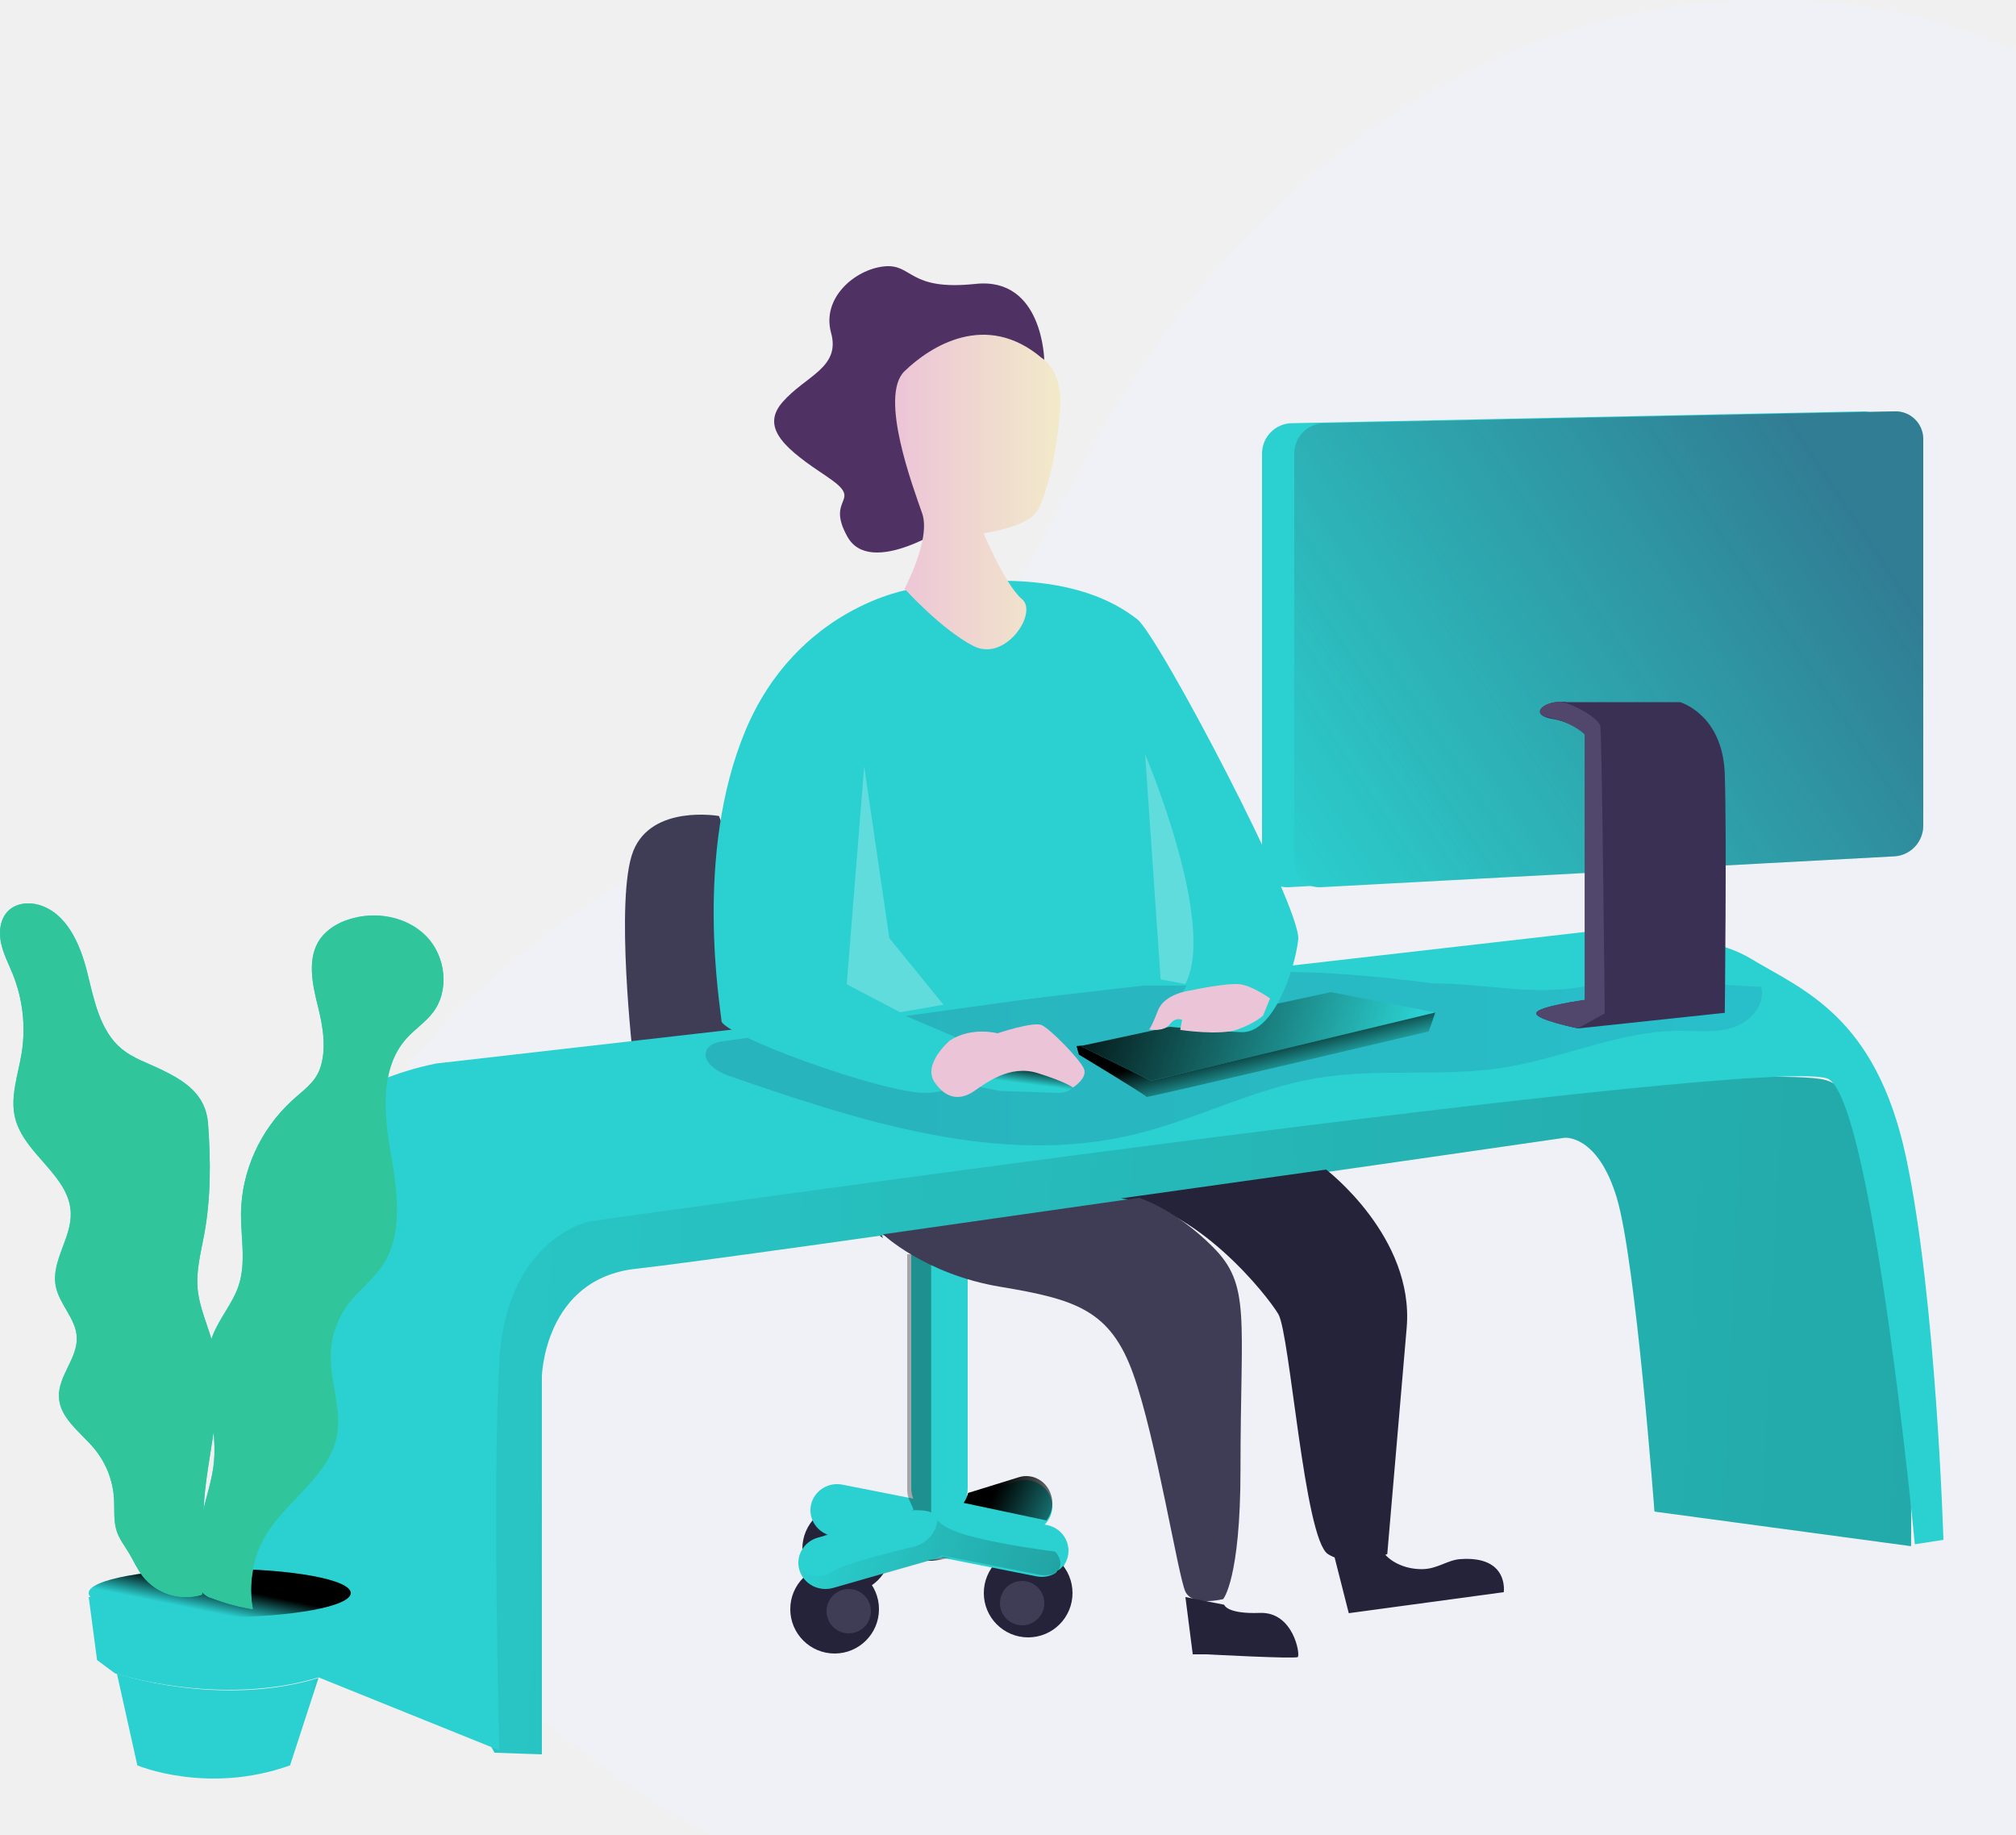
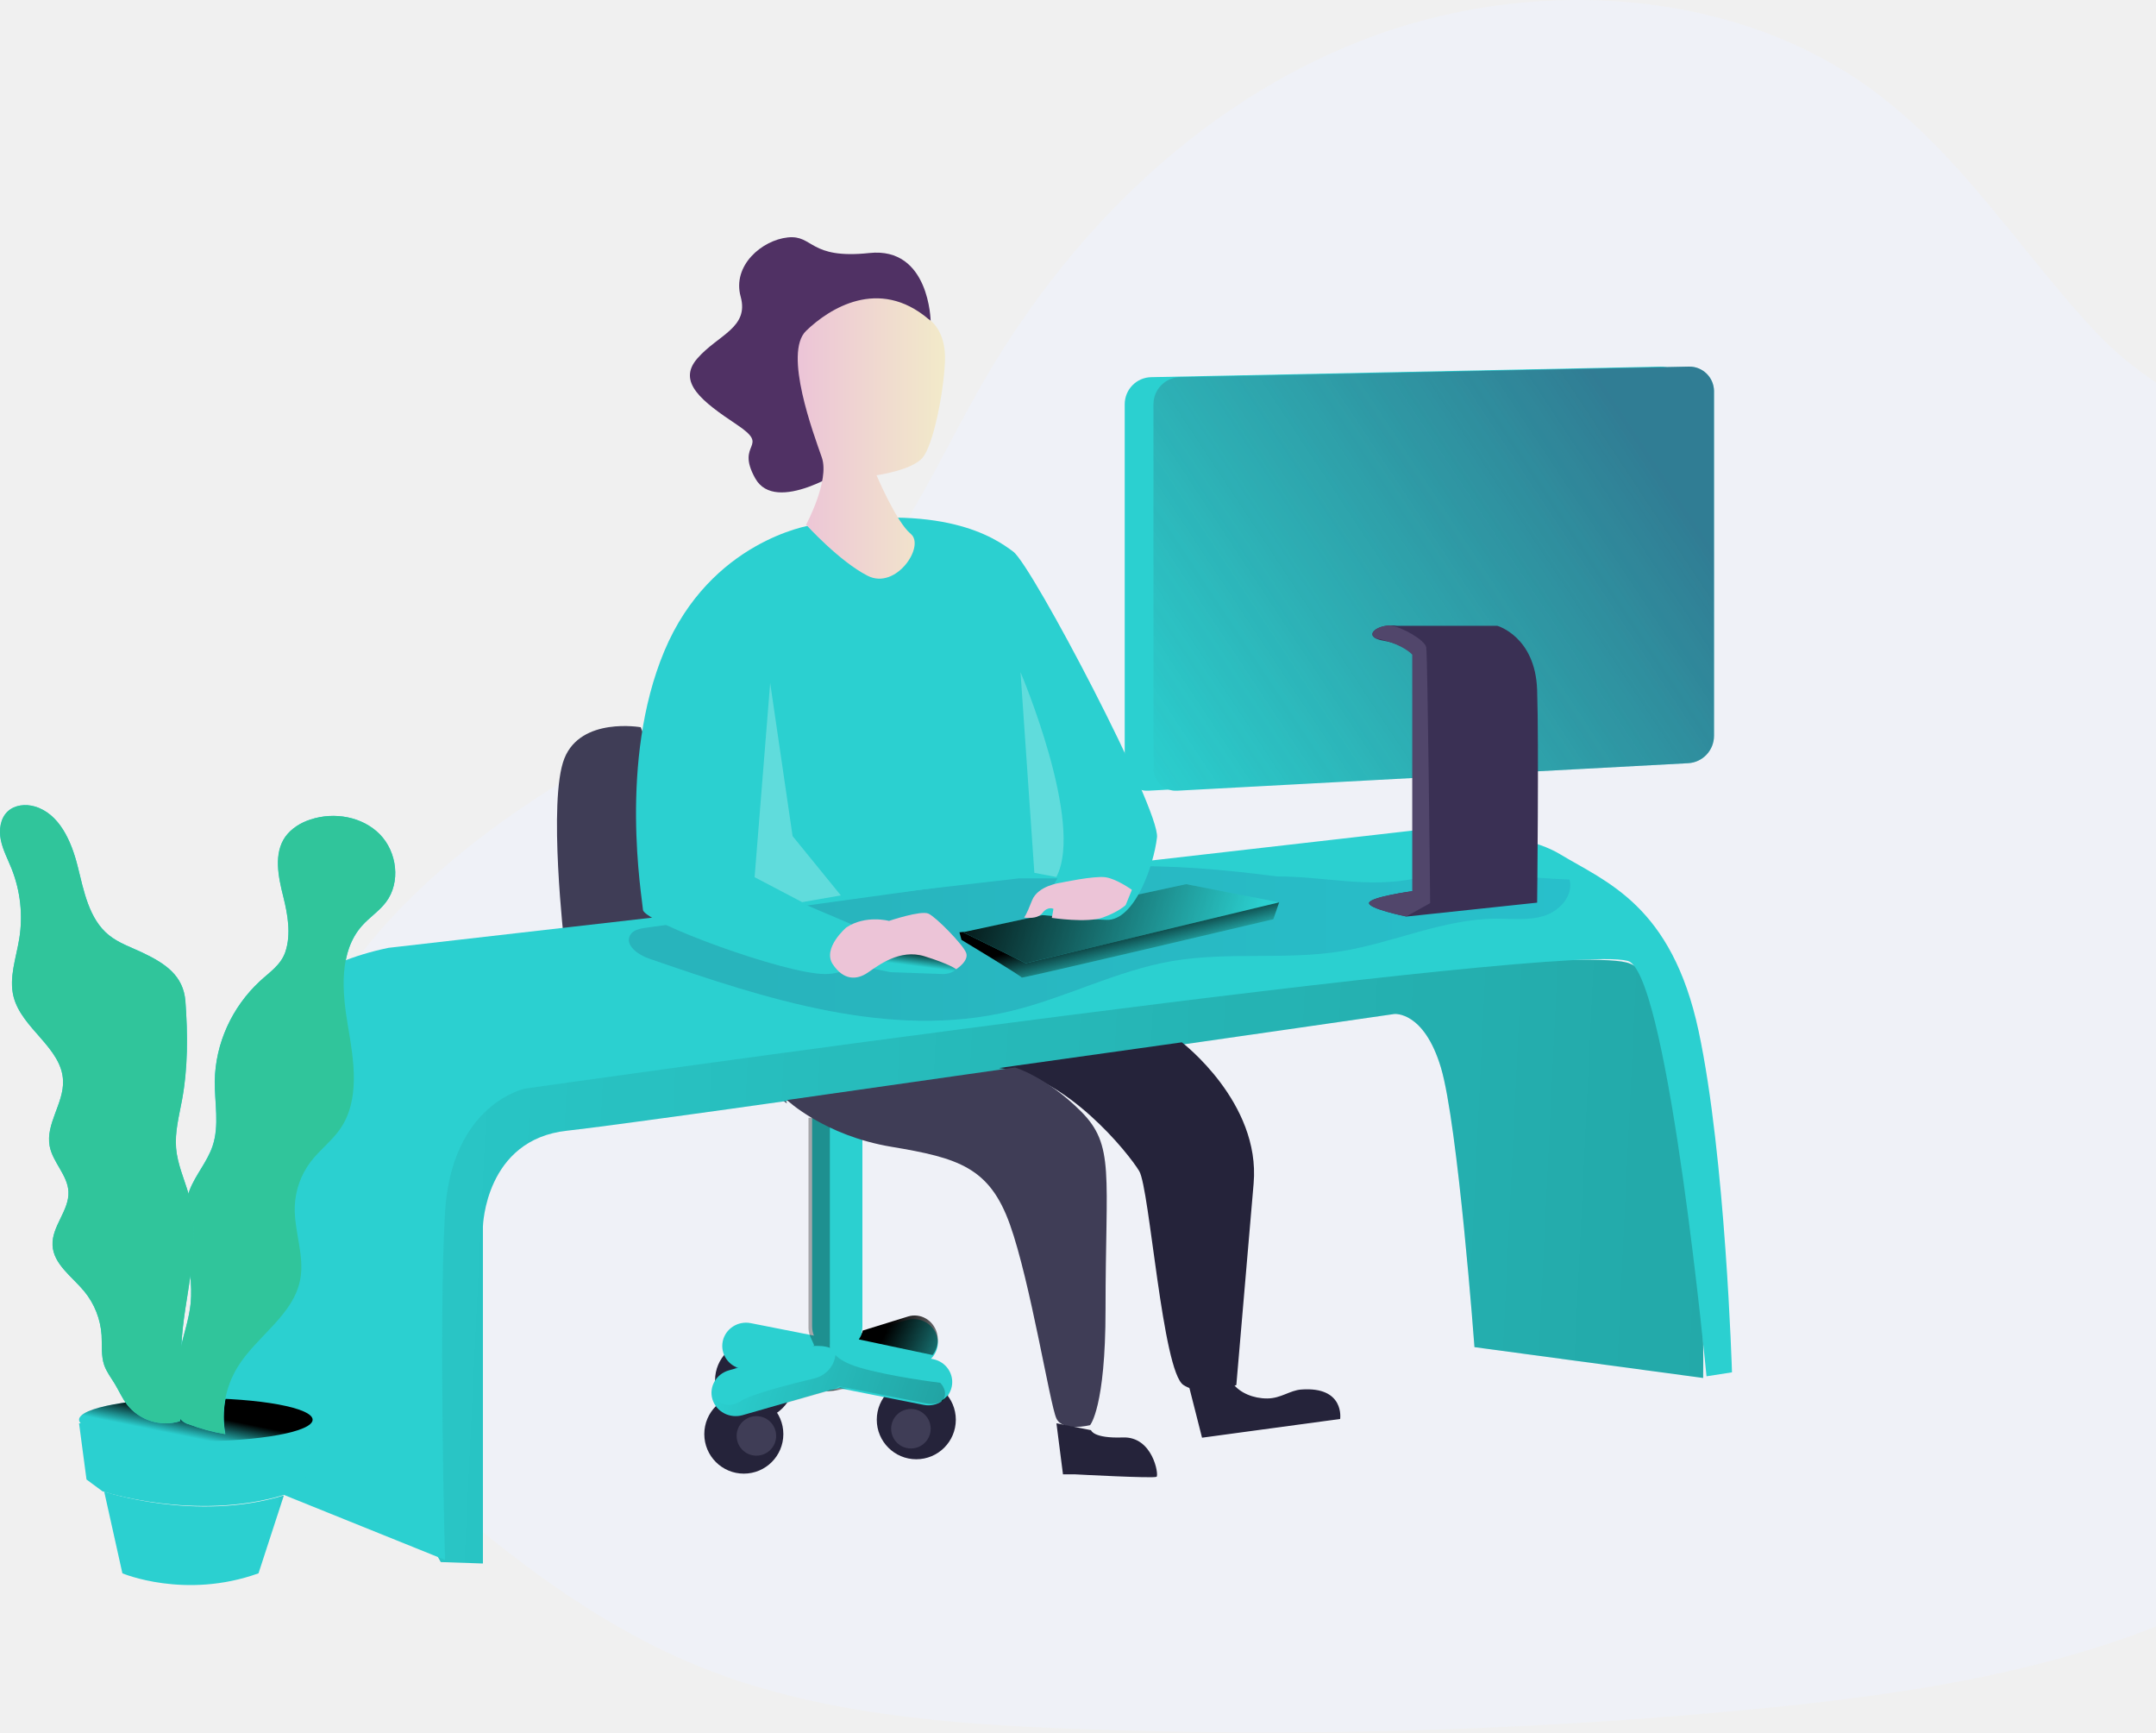
- <svg xmlns="http://www.w3.org/2000/svg" width="500" height="455">
+ <svg xmlns="http://www.w3.org/2000/svg" width="600" height="482">
  <defs>
    <linearGradient id="a" x1="0%" x2="100%" y1="50%" y2="50%">
      <stop offset="0%" stop-color="#183866" />
      <stop offset="100%" stop-color="#1A7FC1" />
    </linearGradient>
    <linearGradient id="b" x1="-.13%" x2="100%" y1="50.057%" y2="50.057%">
      <stop offset="0%" />
      <stop offset="99%" stop-opacity="0" />
    </linearGradient>
    <linearGradient id="c" x1="176.072%" x2="310.393%" y1="-566.037%" y2="-534.629%">
      <stop offset="0%" />
      <stop offset="99%" stop-opacity="0" />
    </linearGradient>
    <linearGradient id="d" x1="58.928%" x2="52.269%" y1="-257.998%" y2="-277.344%">
      <stop offset="0%" />
      <stop offset="99%" stop-opacity="0" />
    </linearGradient>
    <linearGradient id="e" x1="156.099%" x2="8.109%" y1="-63.273%" y2="-76.114%">
      <stop offset="0%" />
      <stop offset="99%" stop-opacity="0" />
    </linearGradient>
    <linearGradient id="f" x1="2361.044%" x2="2162.651%" y1="-16584.906%" y2="-16647.547%">
      <stop offset="0%" />
      <stop offset="99%" stop-opacity="0" />
    </linearGradient>
    <linearGradient id="g" x1="241.391%" x2="133.142%" y1="-426.052%" y2="-412.195%">
      <stop offset="0%" />
      <stop offset="99%" stop-opacity="0" />
    </linearGradient>
    <linearGradient id="h" x1="106.85%" x2="-35.821%" y1="22.502%" y2="19.27%">
      <stop offset="0%" />
      <stop offset="100%" stop-opacity="0" />
    </linearGradient>
    <linearGradient id="i" x1="14.169%" x2="114.168%" y1="-41.335%" y2="-41.335%">
      <stop offset="0%" stop-color="#183866" />
      <stop offset="100%" stop-color="#1A7FC1" />
    </linearGradient>
    <linearGradient id="j" x1="40.386%" x2="71.43%" y1="39.515%" y2="67.977%">
      <stop offset="0%" />
      <stop offset="99%" stop-opacity="0" />
    </linearGradient>
    <linearGradient id="k" x1="-12.531%" x2="93.689%" y1="44.923%" y2="53.42%">
      <stop offset="0%" />
      <stop offset="99%" stop-opacity="0" />
    </linearGradient>
    <linearGradient id="l" x1="53.702%" x2="43.721%" y1="42.271%" y2="80.595%">
      <stop offset="0%" />
      <stop offset="99%" stop-opacity="0" />
    </linearGradient>
    <linearGradient id="m" x1="190.926%" x2="102.154%" y1="-333.246%" y2="-335.028%">
      <stop offset="0%" />
      <stop offset="99%" stop-opacity="0" />
    </linearGradient>
    <linearGradient id="n" x1="168.578%" x2="111.53%" y1="-126.252%" y2="-126.942%">
      <stop offset="0%" />
      <stop offset="99%" stop-opacity="0" />
    </linearGradient>
    <linearGradient id="o" x1="56.989%" x2="28.128%" y1="43.618%" y2="69.958%">
      <stop offset="0%" />
      <stop offset="99%" stop-opacity="0" />
    </linearGradient>
    <linearGradient id="p" x1="58.095%" x2="57.212%" y1="-1473.571%" y2="-1370.204%">
      <stop offset="0%" />
      <stop offset="99%" stop-opacity="0" />
    </linearGradient>
    <linearGradient id="q" x1="-.04%" x2="99.996%" y1="49.993%" y2="49.993%">
      <stop offset="0%" stop-color="#ECC4D7" />
      <stop offset="42%" stop-color="#EFD4D1" />
      <stop offset="100%" stop-color="#F2EAC9" />
    </linearGradient>
    <linearGradient id="r" x1="99.032%" x2="199.03%" y1="-163.287%" y2="-163.287%">
      <stop offset="0%" stop-color="#ECC4D7" />
      <stop offset="42%" stop-color="#EFD4D1" />
      <stop offset="100%" stop-color="#F2EAC9" />
    </linearGradient>
    <linearGradient id="s" x1="124.306%" x2="224.306%" y1="-84.564%" y2="-84.564%">
      <stop offset="0%" stop-color="#ECC4D7" />
      <stop offset="42%" stop-color="#EFD4D1" />
      <stop offset="100%" stop-color="#F2EAC9" />
    </linearGradient>
    <linearGradient id="t" x1="128.89%" x2="24.06%" y1="100.36%" y2="153.095%">
      <stop offset="0%" stop-color="#362958" stop-opacity=".501" />
      <stop offset="100%" stop-color="#34313D" stop-opacity="0" />
    </linearGradient>
    <linearGradient id="u" x1="3990.942%" x2="3874.36%" y1="-34225.187%" y2="-34268.317%">
      <stop offset="0%" />
      <stop offset="99%" stop-opacity="0" />
    </linearGradient>
  </defs>
  <g fill="none" fill-rule="nonzero">
    <path fill="#EFF1F7" d="M583.08 92.214c-20.973-22.385-37.208-49.107-62.275-67.375-39.374-28.754-96.041-31.558-142.08-13.494-46.04 18.063-81.905 54.474-105.544 95.703-12.435 21.692-22.202 45.354-40.423 63.08-15.403 14.976-35.648 24.531-54.843 34.938-30.948 16.733-60.752 36.952-80.78 64.695-20.026 27.743-28.98 64.18-16.178 95.446 8.633 21.097 26.022 37.883 43.836 53.081 20.964 17.869 43.496 34.601 69.5 45.248 32.555 13.246 68.694 16.094 104.134 17.442 62.828 2.38 125.757.601 188.319-5.323 51.23-4.844 104.011-13.113 146.874-39.88 60.043-37.484 91-106.163 97.97-173.51 2.836-26.936 2.118-54.928-8.964-79.92-26.504-59.78-98.017-45.798-139.547-90.131z" />
    <path fill="#3F3D56" d="M178.317 202.334s-16.6-2.947-21.25 8.669c-4.65 11.616 0 51.733 0 51.733L219 307l-40.683-104.666z" />
    <path fill="#2BD0D0" d="M256.202 379.727l-24.555 7.008c-3.568 1.01-7.31-.952-8.372-4.386-1.047-3.438.987-7.046 4.55-8.069l24.522-7.014c3.565-1.01 7.307.947 8.372 4.379 1.058 3.433-.96 7.045-4.517 8.082z" />
    <circle cx="255" cy="395" r="11" fill="#25233A" />
    <circle cx="253.5" cy="397.5" r="5.5" fill="#3F3D56" />
    <circle cx="210" cy="384" r="11" fill="#25233A" />
    <path fill="url(#a)" d="M214 384.5a5.5 5.5 0 11-11 0 5.5 5.5 0 0111 0z" />
    <circle cx="207" cy="399" r="11" fill="#25233A" />
    <path fill="#3F3D56" d="M216 399.5a5.5 5.5 0 11-11 0 5.5 5.5 0 0111 0z" />
    <path fill="#2BD0D0" d="M257.085 390.874l-50.787-10.046c-3.574-.717-5.884-4.13-5.168-7.636.732-3.5 4.21-5.764 7.785-5.066l50.787 10.027c3.574.717 5.884 4.13 5.168 7.637-.723 3.507-4.204 5.781-7.785 5.084z" />
    <path fill="#2BD0D0" d="M226 310h14v59c0 3.866-3.133 7-6.997 7a6.999 6.999 0 01-6.996-7v-59H226z" />
    <path fill="#2BD0D0" d="M231.187 386.708l-24.537 7.025c-3.568 1.014-7.314-.949-8.375-4.388-1.047-3.44.987-7.05 4.548-8.074l24.537-7.005c3.564-1.01 7.304.948 8.368 4.381 1.039 3.435-.99 7.034-4.541 8.06z" />
    <path fill="url(#b)" d="M236 386.26l-3.125.551a12.89 12.89 0 01-2.875.172l1.305-.228a10.302 10.302 0 002.507-.755l2.188.26z" />
    <path fill="url(#c)" d="M261 372.738a6.914 6.914 0 01-1.46 4.262L239 372.65a7.113 7.113 0 001.098-2.462l12.654-3.923a6.201 6.201 0 014.913.579c1.5.867 2.609 2.324 3.083 4.048.164.6.249 1.222.252 1.846z" />
    <path fill="url(#d)" d="M225.22 371.103a5.776 5.776 0 01-.22-1.58V311h5.943v63.07c-.059.31-.04.627.057.93a9.278 9.278 0 00-2.845-.511c-.69-.04-1.385-.04-2.076 0l.425-.1c.262-.04-.94-2.091-1.283-3.286z" opacity=".31" />
    <path fill="url(#e)" d="M262.289 389.8c-.97.523-2.061.797-3.17.796a7.063 7.063 0 01-1.33-.13l-22.407-4.406-1.867-.363a6.54 6.54 0 01-2.133 1.055l-1.11.317-23.025 6.666c-3.514 1.007-7.202-.943-8.247-4.362 1.997 1.805 5.029 1.973 7.223.401 2.811-1.896 14.002-4.743 20.341-6.257 2.996-.698 5.288-3.05 5.848-6 .016-.173.042-.346.08-.517 1.056 1.113 2.997 2.362 6.505 3.423 8.64 2.589 22.667 4.304 22.667 4.304s2.532 2.42.625 5.073z" opacity=".31" />
    <path fill="url(#f)" d="M264 388a7.624 7.624 0 01-2 2 119.75 119.75 0 002-2z" />
    <path fill="url(#g)" d="M226.3 370.559a6.82 6.82 0 001.7 3.13c-.21.039-.425.092-.641.151L206.088 380c-3.271-.813-5.426-3.865-5.044-7.146.381-3.28 3.181-5.781 6.556-5.854a7.14 7.14 0 011.35.132l17.35 3.427z" />
    <path fill="#503164" d="M259 89.407s-.276-20.805-17.075-19.01c-16.8 1.793-15.511-5.095-22.687-4.339-7.175.757-15.51 7.786-13.117 16.468 2.395 8.682-6.332 10.623-12.064 17.21-5.733 6.587 1.349 11.976 11.006 18.416 9.657 6.44-.6 4.773 5.125 14.955 5.726 10.181 25.107-2.825 25.107-2.825L259 89.407z" />
    <path fill="#2BD0D0" d="M122.664 434.601l11.73.399v-93.745s.59-24.241 23.452-26.673c22.861-2.431 230.196-32.466 230.196-32.466s8.218-.87 12.951 14.901c4.733 15.771 9.34 77.787 9.34 77.787l63.64 8.577s1.68-109.55-21.302-115.595c-22.981-6.045-323.522 24.76-323.522 24.76s-22.29 116.352-6.485 142.055z" />
    <path fill="url(#h)" d="M122.664 434.601l11.73.399v-93.745s.59-24.241 23.452-26.673c22.861-2.431 230.196-32.466 230.196-32.466s8.218-.87 12.951 14.901c4.733 15.771 9.34 77.787 9.34 77.787l63.64 8.577s1.68-109.55-21.302-115.595c-22.981-6.045-323.522 24.76-323.522 24.76s-22.29 116.352-6.485 142.055z" opacity=".197" />
    <path fill="#2BD0D0" d="M62 303.784s5.744-31.756 46.144-40.079l285.183-32.643s27.996-1.16 40.804 6.587c12.808 7.746 31.088 14.168 38.583 49.223 7.495 35.056 9.286 94.942 9.286 94.942l-7.09 1.1s-10.348-108.44-21.312-115.306c-10.963-6.865-307.402 35.255-307.402 35.255s-20.561 4.088-22.352 34.532c-1.79 30.443 0 96.605 0 96.605L62 409.057V303.784z" />
    <path fill="url(#i)" d="M355.425 243.844c-14.762-1.9-29.644-3.276-44.519-2.72-11.18.433-22.286 1.966-33.372 3.493l-97.775 13.503c-1.66.23-3.55.603-4.38 2.044-1.592 2.752 2.15 5.464 5.182 6.512 32.51 11.256 67.243 22.656 100.708 14.63 15.3-3.669 29.511-11.288 45.03-13.935 15.518-2.647 31.448-.21 46.933-2.706 14.557-2.345 28.417-9.009 43.172-9.074 4.525 0 9.183.577 13.475-.839 4.293-1.415 8.088-5.739 6.9-10.05-13.853-.478-29.404-3.007-42.992-.262-13.449 2.712-24.894-.596-38.362-.596z" opacity=".19" />
    <path fill="#2BD0D0" d="M267 259.38l.57 2.114s16.881 10.173 16.775 10.501c-.106.328 70.024-16.24 70.024-16.24L356 251l-89 8.38z" />
    <path fill="url(#j)" d="M267 259.38l.57 2.114s16.881 10.173 16.775 10.501c-.106.328 70.024-16.24 70.024-16.24L356 251l-89 8.38z" />
    <path fill="#2BD0D0" d="M268 259.364L330.107 246 356 251.054 285.442 268z" />
    <path fill="url(#k)" d="M268 259.364L330.107 246 356 251.054 285.442 268z" />
    <path fill="#2BD0D0" d="M247.832 270.484l14.457.512s3.672.228 4.62-2.717c.95-2.945-5.89-9.16-6.622-9.277-.733-.118-19.76 5.22-17.017 10.556l4.562.926z" />
    <path fill="url(#l)" d="M247.832 270.484l14.457.512s3.672.228 4.62-2.717c.95-2.945-5.89-9.16-6.622-9.277-.733-.118-19.76 5.22-17.017 10.556l4.562.926z" />
    <path fill="#2BD0D0" d="M79 416.056l-7.058 21.677c-20.473 7.351-37.88 0-37.88 0L29 415s25.535 8.56 50 1.056z" />
    <path fill="url(#m)" d="M79 416.056l-7.058 21.677c-20.473 7.351-37.88 0-37.88 0L29 415s25.535 8.56 50 1.056z" />
    <path fill="#2BD0D0" d="M87 396l-2.284 16.943-5.786 3.008c-24.648 7.42-50.415-1.038-50.415-1.038l-4.443-3.283L22 396h65z" />
    <path fill="url(#n)" d="M87 396l-2.284 16.943-5.786 3.008c-24.648 7.42-50.415-1.038-50.415-1.038l-4.443-3.283L22 396h65z" />
    <ellipse cx="54.5" cy="395" fill="#2BD0D0" rx="32.5" ry="6" />
    <ellipse cx="54.5" cy="395" fill="url(#o)" rx="32.5" ry="6" />
    <path fill="#2BD0D0" d="M39.641 265.03c-3.182-1.515-6.603-2.658-9.356-4.87-5.547-4.5-6.953-12.248-8.69-19.198-1.736-6.951-5.097-14.593-11.944-16.587-2.562-.737-5.567-.445-7.515 1.39-2.053 1.933-2.47 5.11-1.908 7.914.561 2.804 1.928 5.316 2.985 7.974a36.878 36.878 0 012.172 19.477c-.865 5.389-2.932 10.851-1.605 16.134 2.252 8.964 13.47 14.22 13.78 23.457.212 6.233-4.885 12.001-3.73 18.135.852 4.538 5.005 8.08 5.23 12.692.25 5.23-4.662 9.655-4.424 14.885.237 5.23 5.427 8.725 8.815 12.839a21.453 21.453 0 014.827 12.193c.178 2.791-.179 5.682.726 8.327.66 1.933 1.98 3.575 3.004 5.316 1.13 1.88 1.981 3.914 3.341 5.655a13.696 13.696 0 0014.725 4.651c1.05-6.95.132-14.04.423-21.065.574-13.609 5.691-27.324 2.416-40.535-1.201-4.844-3.512-9.443-3.922-14.413-.363-4.44.812-8.838 1.631-13.217 1.69-9.044 1.664-18.394.97-27.538-.547-7.256-5.618-10.599-11.95-13.616z" />
    <path fill="#2BD0D0" d="M59.752 300.767c-.053 6.062 1.33 12.33-.612 18.085-1.47 4.362-4.702 7.934-6.371 12.223-3.85 9.899 1.33 21 .273 31.57-.44 4.354-1.936 8.537-2.88 12.813a51.236 51.236 0 00-.851 16.485 4.17 4.17 0 003.325 4.342A51.942 51.942 0 0062.711 399a26.638 26.638 0 013.445-18.59c5.274-8.63 15.522-14.446 17.43-24.359 1.29-6.712-1.715-13.524-1.502-20.355a21.886 21.886 0 014.482-12.548c2.48-3.227 5.839-5.723 8.147-9.07 5.546-8.066 3.817-18.848 2.168-28.494-1.65-9.647-2.607-20.748 3.91-28.057 2.062-2.31 4.748-4.044 6.617-6.513 4.163-5.504 3.112-13.983-1.73-18.902-4.84-4.92-12.635-6.28-19.218-4.116a13.86 13.86 0 00-7.01 4.76c-3.325 4.714-1.995 11.154-.585 16.757 1.23 4.867 2.221 10.483.539 15.39-1.257 3.651-4.443 5.63-7.15 8.172a38.903 38.903 0 00-12.502 27.692z" />
    <path fill="#30C59B" d="M53.062 354.522c-.938 6.593-2.292 13.239-2.57 19.851v.665a1.757 1.757 0 01-.111.479 51.684 51.684 0 00-.866 16.501c.036.893.261 1.768.66 2.566-.032.279-.072.551-.111.83a13.702 13.702 0 01-14.73-4.652c-1.32-1.741-2.213-3.775-3.342-5.655-1.057-1.748-2.345-3.39-3.005-5.317-.905-2.659-.549-5.536-.727-8.327a21.453 21.453 0 00-4.828-12.196c-3.389-4.087-8.587-7.516-8.818-12.833-.231-5.317 4.676-9.656 4.425-14.887-.224-4.612-4.379-8.154-5.23-12.693-1.157-6.135 3.962-11.903 3.731-18.137-.31-9.238-11.532-14.495-13.785-23.46-1.32-5.284.74-10.747 1.605-16.136a36.876 36.876 0 00-2.146-19.46c-1.057-2.658-2.424-5.163-2.986-7.975-.561-2.81-.145-5.981 1.909-7.922 1.982-1.834 4.954-2.126 7.517-1.389 6.856 1.994 10.204 9.664 11.948 16.615 1.744 6.952 3.144 14.694 8.692 19.2 2.742 2.227 6.176 3.356 9.36 4.872 6.34 3.017 11.413 6.36 11.955 13.55.66 9.145.72 18.496-.97 27.541-.82 4.38-1.982 8.78-1.632 13.219.35 4.44 2.272 8.64 3.527 12.946.139.485.277.977.396 1.469 1.665 6.839 1.13 13.757.132 20.735z" />
    <path fill="url(#p)" d="M49.718 394a7.789 7.789 0 01-.502-2.488c-.43-5.36-.216-10.78.637-16.047.023-.155.052-.31.08-.465-.171 6.346.374 12.744-.215 19z" />
    <path fill="#30C59B" d="M107.393 251.014c-1.871 2.47-4.562 4.202-6.627 6.513-6.527 7.303-5.568 18.41-3.916 28.057 1.651 9.646 3.383 20.428-2.172 28.495-2.31 3.32-5.674 5.842-8.159 9.069a21.865 21.865 0 00-4.49 12.548c-.212 6.831 2.798 13.643 1.506 20.355-1.911 9.913-12.175 15.742-17.457 24.36A26.644 26.644 0 0062.654 399a51.824 51.824 0 01-10.064-2.715 5.425 5.425 0 01-2.344-1.415 2.503 2.503 0 01-.247-.345 6.232 6.232 0 01-.699-2.55c-.599-5.506-.3-11.073.886-16.484.033-.16.073-.319.113-.478.946-4.11 2.345-8.14 2.771-12.336a39.84 39.84 0 00-.16-8.166c1.006-6.971 1.545-13.882-.153-20.668-.12-.49-.26-.982-.4-1.467.127-.425.273-.85.44-1.268 1.672-4.289 4.909-7.86 6.38-12.223 1.939-5.756.56-12.023.613-18.085.087-10.47 4.823-20.58 12.429-27.725 2.71-2.542 5.901-4.52 7.16-8.172 1.685-4.907.666-10.523-.54-15.39-1.418-5.603-2.764-12.043.587-16.757 1.665-2.337 4.29-3.857 7.02-4.76 6.567-2.165 14.407-.804 19.249 4.116 4.842 4.92 5.868 13.43 1.698 18.902z" />
    <path fill="#2BD0D0" d="M225.573 146.146s-27.817 4.3-40.684 34.977c-12.867 30.677-6.176 68.683-5.951 72.027.225 3.344 39.428 17.85 50.635 17.85 11.208 0 13.542-11.229 13.542-11.229l-19.803-8.433 60.17-6.949h10.804l-5.951 10.032s11.743 1.23 19.592 1.511c7.848.281 13.178-15.24 14.057-22.959.88-7.717-34.667-75.458-39.977-79.47-5.31-4.013-19.717-13.817-56.434-7.357z" />
    <path fill="url(#q)" d="M258.392 88.776s5.032 2.83 4.58 11.985c-.453 9.155-3.29 22.932-6.153 26.5-2.864 3.57-12.88 4.968-12.88 4.968s5.464 12.977 9.53 16.326c4.066 3.349-4.086 15.687-12.015 11.639-7.928-4.049-17.12-14.216-17.12-14.216s6.612-12.245 4.376-18.69c-2.235-6.445-10.772-29.064-4.376-35.242 6.396-6.18 20.186-15.035 34.058-3.27z" />
    <path fill="#FFF" opacity=".25" d="M214.334 190L210 244.055 223.238 251 234 249.122l-13.428-16.504zM284 187s17.909 42.077 9.97 57l-6.116-1.16L284 187z" />
    <path fill="url(#r)" d="M235.522 258.045s-6.766 5.775-3.746 10.267c3.02 4.491 6.625 4.363 9.631 2.355 3.006-2.009 8.911-6.776 15.946-4.588 7.035 2.188 8.744 3.58 8.744 3.58s3.705-2.316 2.744-4.639c-.962-2.323-8.32-9.85-10.452-10.825-2.132-.975-10.983 2.021-10.983 2.021s-6.503-1.758-11.884 1.83z" />
    <path fill="url(#s)" d="M295.191 245.598s-6.385.759-7.998 4.957c-1.613 4.198-2.193 4.71-2.193 4.71s3.606.69 5.106-1.264 3.059-1.133 3.059-1.133l-.447 2.507s9.798 1.477 14.224-.11c4.425-1.589 6.325-3.453 6.325-3.453l1.733-4.24s-4.18-3.03-7.332-3.5c-3.152-.47-12.477 1.526-12.477 1.526z" />
    <path fill="#25233A" d="M328.893 290s21.934 16.687 19.984 39.259c-1.949 22.572-4.813 56.087-4.813 56.087s-8.846 3.722-14.707 0c-5.862-3.722-9.411-54.65-12.315-59.513-2.904-4.864-20.375-26.79-39.042-28.679L328.893 290z" />
    <path fill="#3F3D56" d="M219 306.058s10.444 9.895 29.062 13.002c18.619 3.107 27.297 5.7 32.987 21.605 5.69 15.905 11.148 50.137 12.935 53.963 1.786 3.826 9.382 1.874 9.382 1.874s4.296-4.895 4.296-32.114c0-37.946 2.655-45.724-6.913-55.256-9.568-9.533-18.272-12.132-18.272-12.132L219 306.058z" />
    <path fill="#25233A" d="M294 396l1.82 14.197h3.408s21.948 1.187 22.636.675c.688-.513-1.057-11.243-9.372-10.94-8.316.304-8.861-2.023-8.861-2.023L294 396zm37-9.844L334.518 400l38.437-5.212s1.353-9.093-10.823-8.191c-3.214.234-5.608 2.465-9.471 2.485-3.863.02-7.563-1.543-9.511-4.082L331 386.156z" />
    <path fill="#2BD0D0" d="M461.804 212.337l-142.243 7.654c-3.44.181-6.376-2.47-6.561-5.926V112.473c.003-4.101 3.267-7.448 7.348-7.535l141.661-2.937a6.835 6.835 0 014.886 1.917 6.898 6.898 0 012.105 4.827v95.971c-.005 4.056-3.164 7.402-7.196 7.621z" />
    <path fill="#2BD0D0" d="M469.804 212.337l-142.25 7.655c-3.44.177-6.372-2.478-6.554-5.934V112.473c-.004-4.102 3.26-7.452 7.342-7.535l141.68-2.937c3.777-.07 6.898 2.943 6.978 6.738v95.977c-.005 4.057-3.164 7.403-7.196 7.621z" />
    <path fill="url(#t)" d="M469.804 212.337l-142.25 7.655c-3.44.177-6.372-2.478-6.554-5.934V112.473c-.004-4.102 3.26-7.452 7.342-7.535l141.68-2.937c3.777-.07 6.898 2.943 6.978 6.738v95.977c-.005 4.057-3.164 7.403-7.196 7.621z" />
    <path fill="#3A3054" d="M427.773 251.138L391.478 255s-11.053-2.23-10.455-3.862c.599-1.633 12.156-3.205 12.156-3.205v-65.804c-.1-.146-1.621-2.084-5.789-3.319-.807-.239-1.628-.43-2.459-.57a7.252 7.252 0 01-2.06-.624c-2.479-1.28.26-3.51 4.107-3.61a9.625 9.625 0 011.802.106h27.913s10.568 2.973 11.08 17.811c.511 14.839 0 59.215 0 59.215z" />
    <path fill="#51466B" d="M398 251.277L391.322 255s-10.888-2.23-10.299-3.863c.59-1.632 11.995-3.205 11.995-3.205v-65.809c-.138-.152-1.807-1.898-5.703-3.318a28.64 28.64 0 00-4.452-1.195c-2.442-1.28.255-3.51 4.046-3.61 3.228.445 9.585 4.028 9.998 6.073.412 2.044 1.093 71.204 1.093 71.204z" />
    <path fill="url(#u)" d="M263 389c-.881 1.001-1.29 1.37-.77.547.27-.159.527-.342.77-.547z" />
  </g>
</svg>
